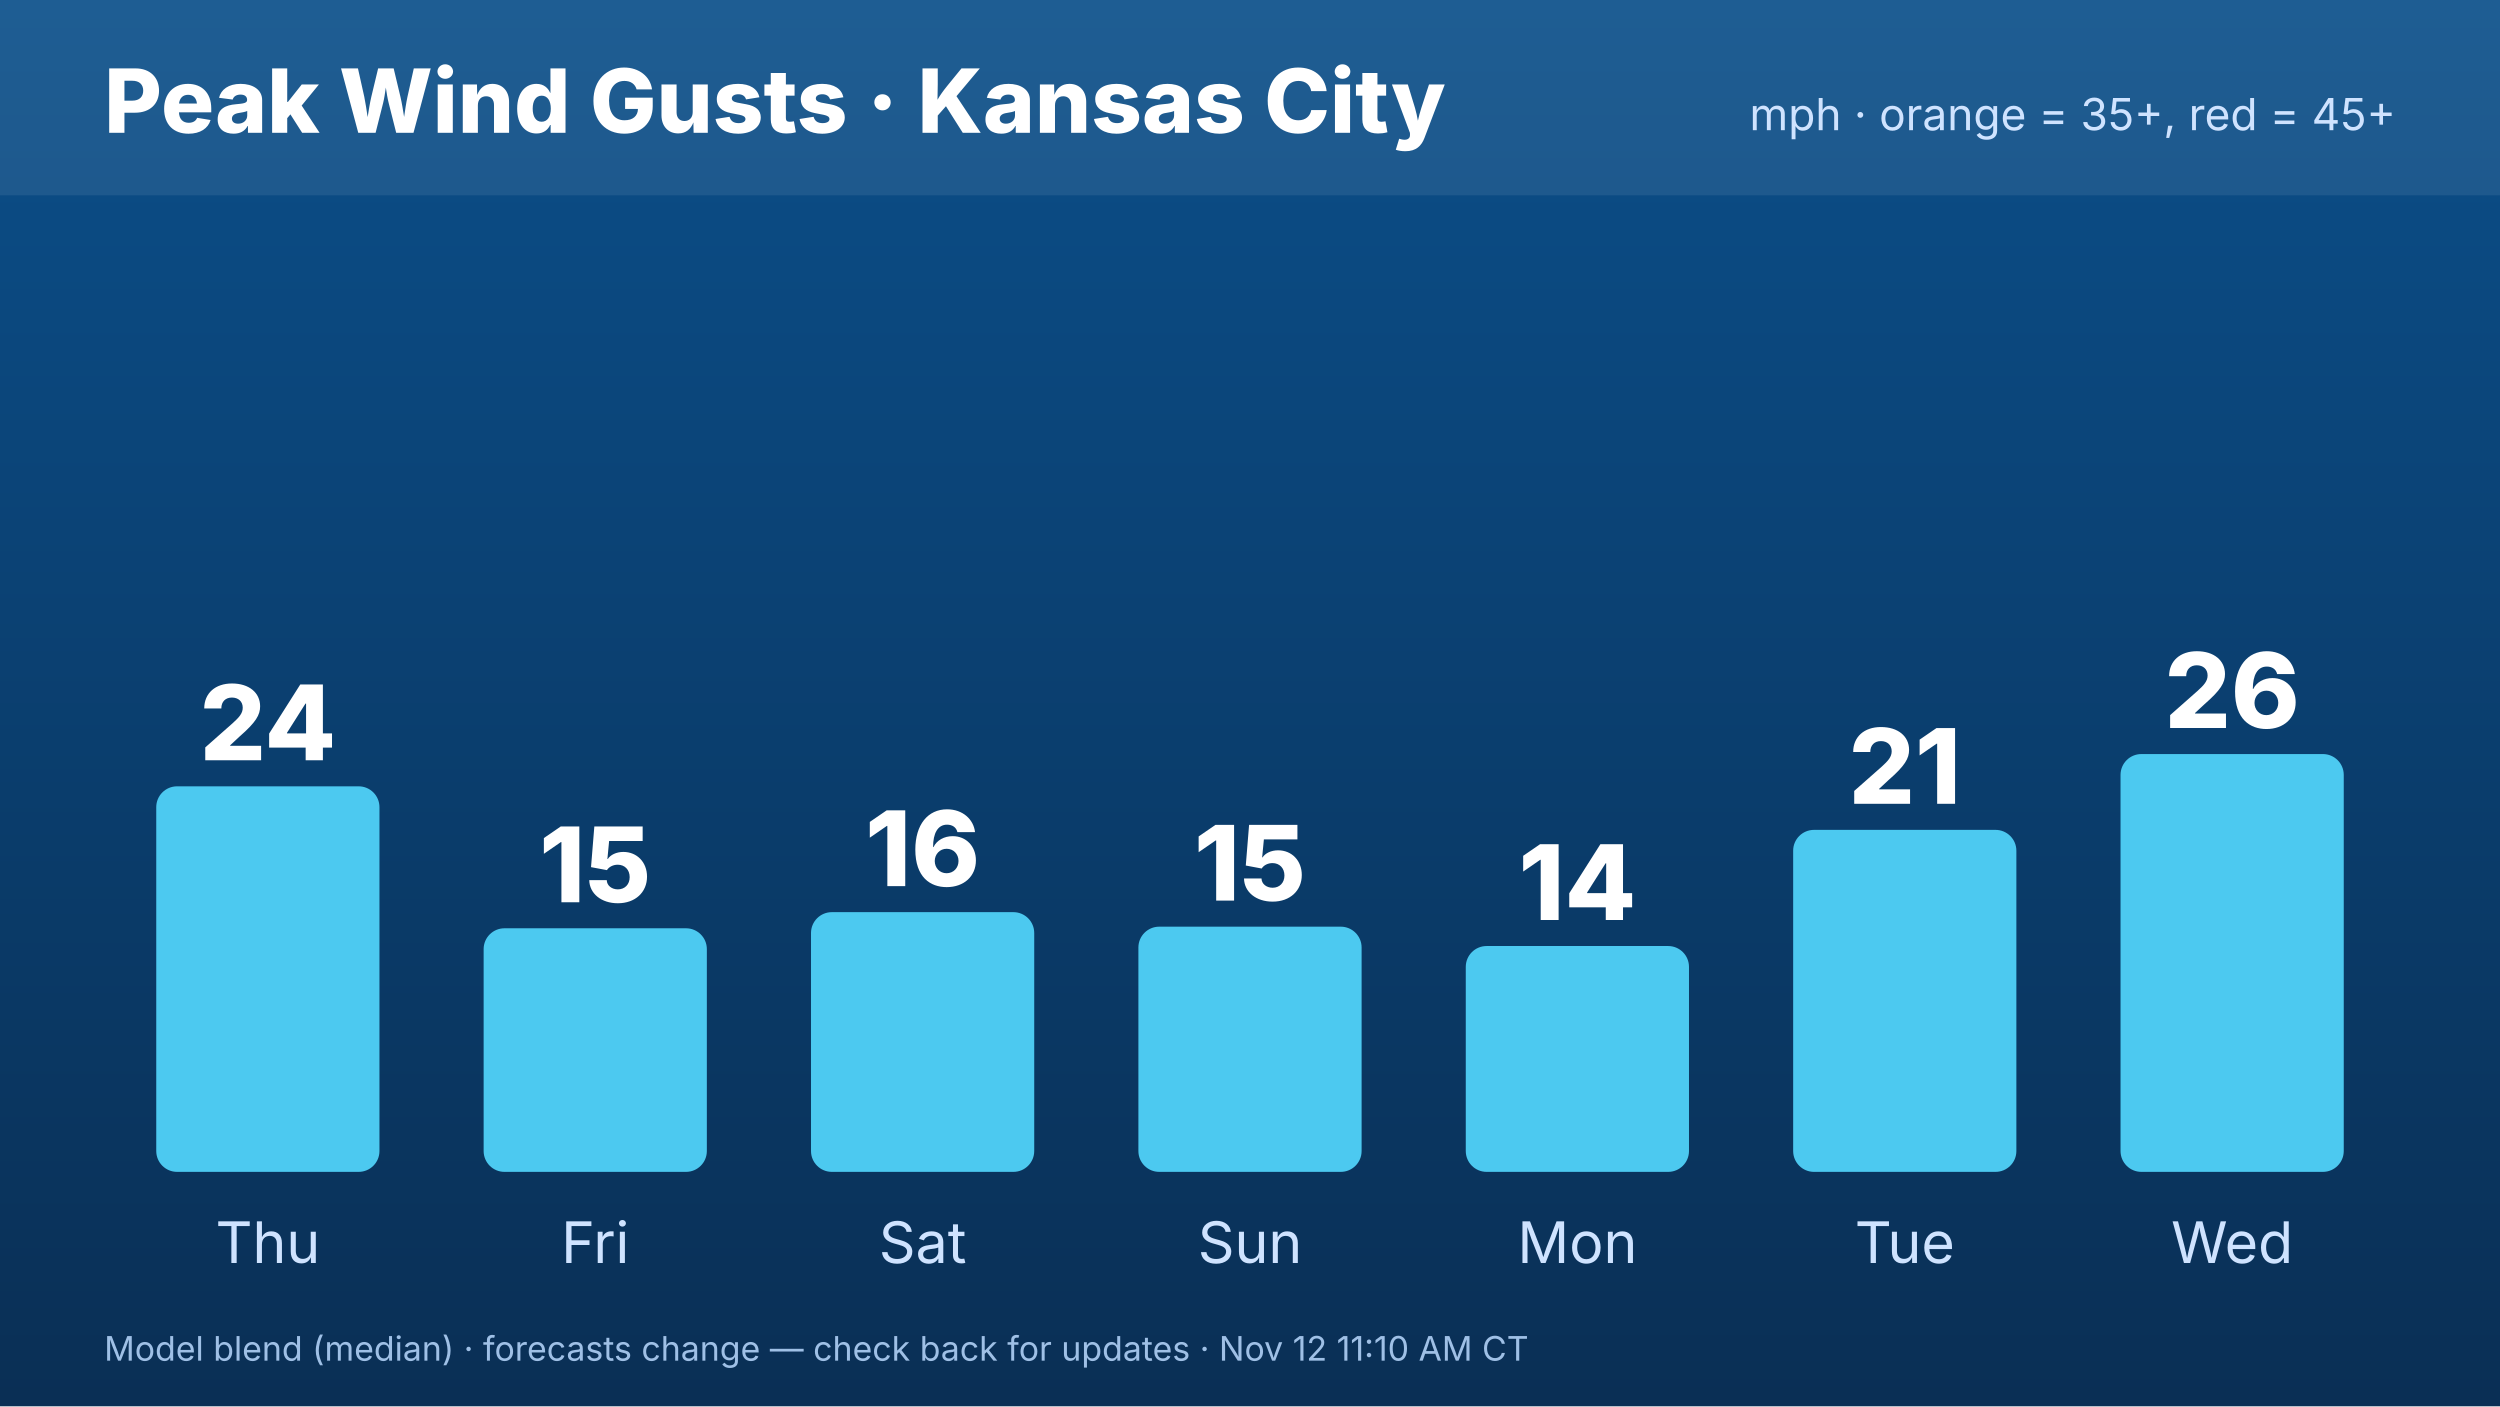
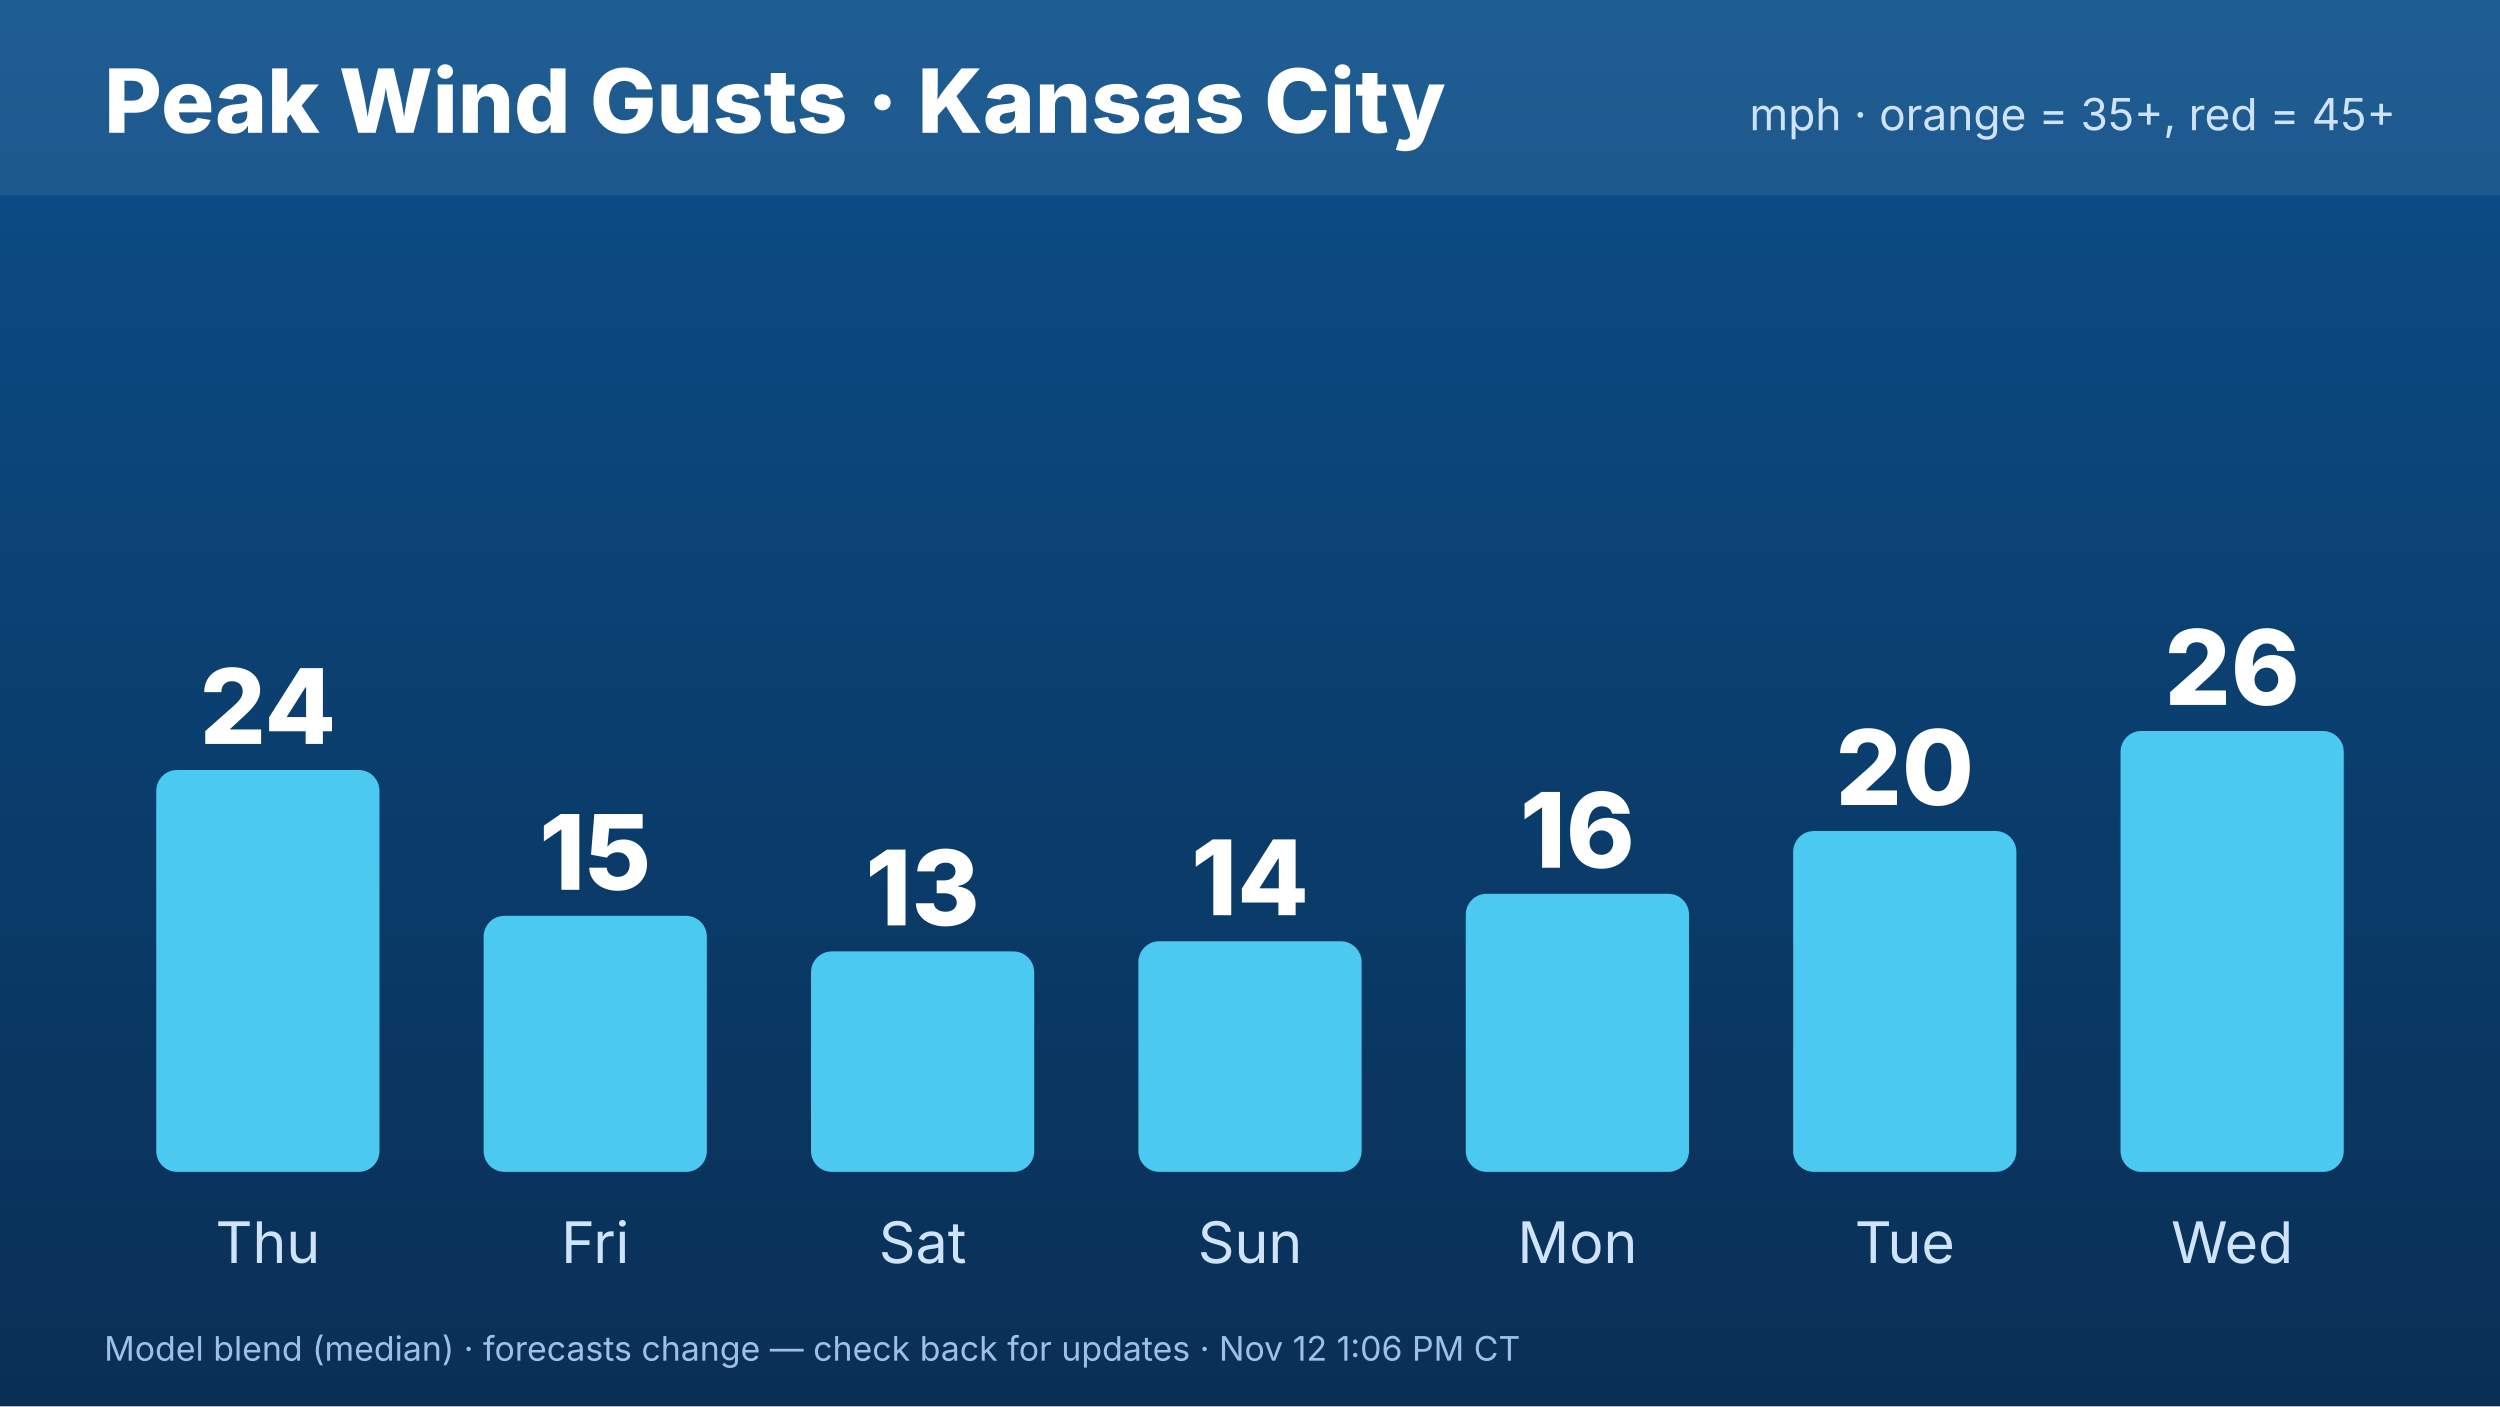
<svg xmlns="http://www.w3.org/2000/svg" width="1920" height="1080" viewBox="0 0 1920 1080" font-family="Inter,Helvetica,Arial,sans-serif">
  <defs>
    <linearGradient id="bg" x1="0" y1="0" x2="0" y2="1">
      <stop offset="0" stop-color="#0b4f8a" />
      <stop offset="1" stop-color="#0a2f55" />
    </linearGradient>
  </defs>
  <rect width="1920" height="1080" fill="url(#bg)" />
  <rect x="0" y="0" width="1920" height="150" fill="#ffffff" opacity=".08" />
  <text x="80" y="102" font-size="68" font-weight="800" fill="#fff">Peak Wind Gusts · Kansas City</text>
  <text x="1840" y="100" font-size="34" fill="#cfe3ff" text-anchor="end">mph · orange = 35+, red = 45+</text>
-   <rect x="120.0" y="603.894" width="171.429" height="296.106" rx="16" fill="#4cc9f0" />
-   <text x="205.714" y="583.894" font-size="80" font-weight="800" fill="#fff" text-anchor="middle">24</text>
+   <rect x="120.0" y="591.349" width="171.429" height="308.651" rx="16" fill="#4cc9f0" />
+   <text x="205.714" y="571.349" font-size="80" font-weight="800" fill="#fff" text-anchor="middle">24</text>
  <text x="205.714" y="970" font-size="44" fill="#cfe3ff" text-anchor="middle">Thu</text>
-   <rect x="371.429" y="712.92" width="171.429" height="187.08" rx="16" fill="#4cc9f0" />
-   <text x="457.143" y="692.92" font-size="80" font-weight="800" fill="#fff" text-anchor="middle">15</text>
+   <rect x="371.429" y="703.349" width="171.429" height="196.651" rx="16" fill="#4cc9f0" />
+   <text x="457.143" y="683.349" font-size="80" font-weight="800" fill="#fff" text-anchor="middle">15</text>
  <text x="457.143" y="970" font-size="44" fill="#cfe3ff" text-anchor="middle">Fri</text>
-   <rect x="622.857" y="700.531" width="171.429" height="199.469" rx="16" fill="#4cc9f0" />
-   <text x="708.571" y="680.531" font-size="80" font-weight="800" fill="#fff" text-anchor="middle">16</text>
+   <rect x="622.857" y="730.698" width="171.429" height="169.302" rx="16" fill="#4cc9f0" />
+   <text x="708.571" y="710.698" font-size="80" font-weight="800" fill="#fff" text-anchor="middle">13</text>
  <text x="708.571" y="970" font-size="44" fill="#cfe3ff" text-anchor="middle">Sat</text>
-   <rect x="874.286" y="711.681" width="171.429" height="188.319" rx="16" fill="#4cc9f0" />
-   <text x="960" y="691.681" font-size="80" font-weight="800" fill="#fff" text-anchor="middle">15</text>
+   <rect x="874.286" y="722.884" width="171.429" height="177.116" rx="16" fill="#4cc9f0" />
+   <text x="960" y="702.884" font-size="80" font-weight="800" fill="#fff" text-anchor="middle">14</text>
  <text x="960" y="970" font-size="44" fill="#cfe3ff" text-anchor="middle">Sun</text>
-   <rect x="1125.714" y="726.549" width="171.429" height="173.451" rx="16" fill="#4cc9f0" />
-   <text x="1211.429" y="706.549" font-size="80" font-weight="800" fill="#fff" text-anchor="middle">14</text>
+   <rect x="1125.714" y="686.419" width="171.429" height="213.581" rx="16" fill="#4cc9f0" />
+   <text x="1211.429" y="666.419" font-size="80" font-weight="800" fill="#fff" text-anchor="middle">16</text>
  <text x="1211.429" y="970" font-size="44" fill="#cfe3ff" text-anchor="middle">Mon</text>
-   <rect x="1377.143" y="637.345" width="171.429" height="262.655" rx="16" fill="#4cc9f0" />
-   <text x="1462.857" y="617.345" font-size="80" font-weight="800" fill="#fff" text-anchor="middle">21</text>
+   <rect x="1377.143" y="638.233" width="171.429" height="261.767" rx="16" fill="#4cc9f0" />
+   <text x="1462.857" y="618.233" font-size="80" font-weight="800" fill="#fff" text-anchor="middle">20</text>
  <text x="1462.857" y="970" font-size="44" fill="#cfe3ff" text-anchor="middle">Tue</text>
-   <rect x="1628.571" y="579.115" width="171.429" height="320.885" rx="16" fill="#4cc9f0" />
-   <text x="1714.286" y="559.115" font-size="80" font-weight="800" fill="#fff" text-anchor="middle">26</text>
+   <rect x="1628.571" y="561.395" width="171.429" height="338.605" rx="16" fill="#4cc9f0" />
+   <text x="1714.286" y="541.395" font-size="80" font-weight="800" fill="#fff" text-anchor="middle">26</text>
  <text x="1714.286" y="970" font-size="44" fill="#cfe3ff" text-anchor="middle">Wed</text>
-   <text x="80" y="1045" font-size="26" fill="#9fc0e6">Model blend (median) · forecasts change — check back for updates · Nov 12 11:10 AM CT</text>
+   <text x="80" y="1045" font-size="26" fill="#9fc0e6">Model blend (median) · forecasts change — check back for updates · Nov 12 1:06 PM CT</text>
</svg>
